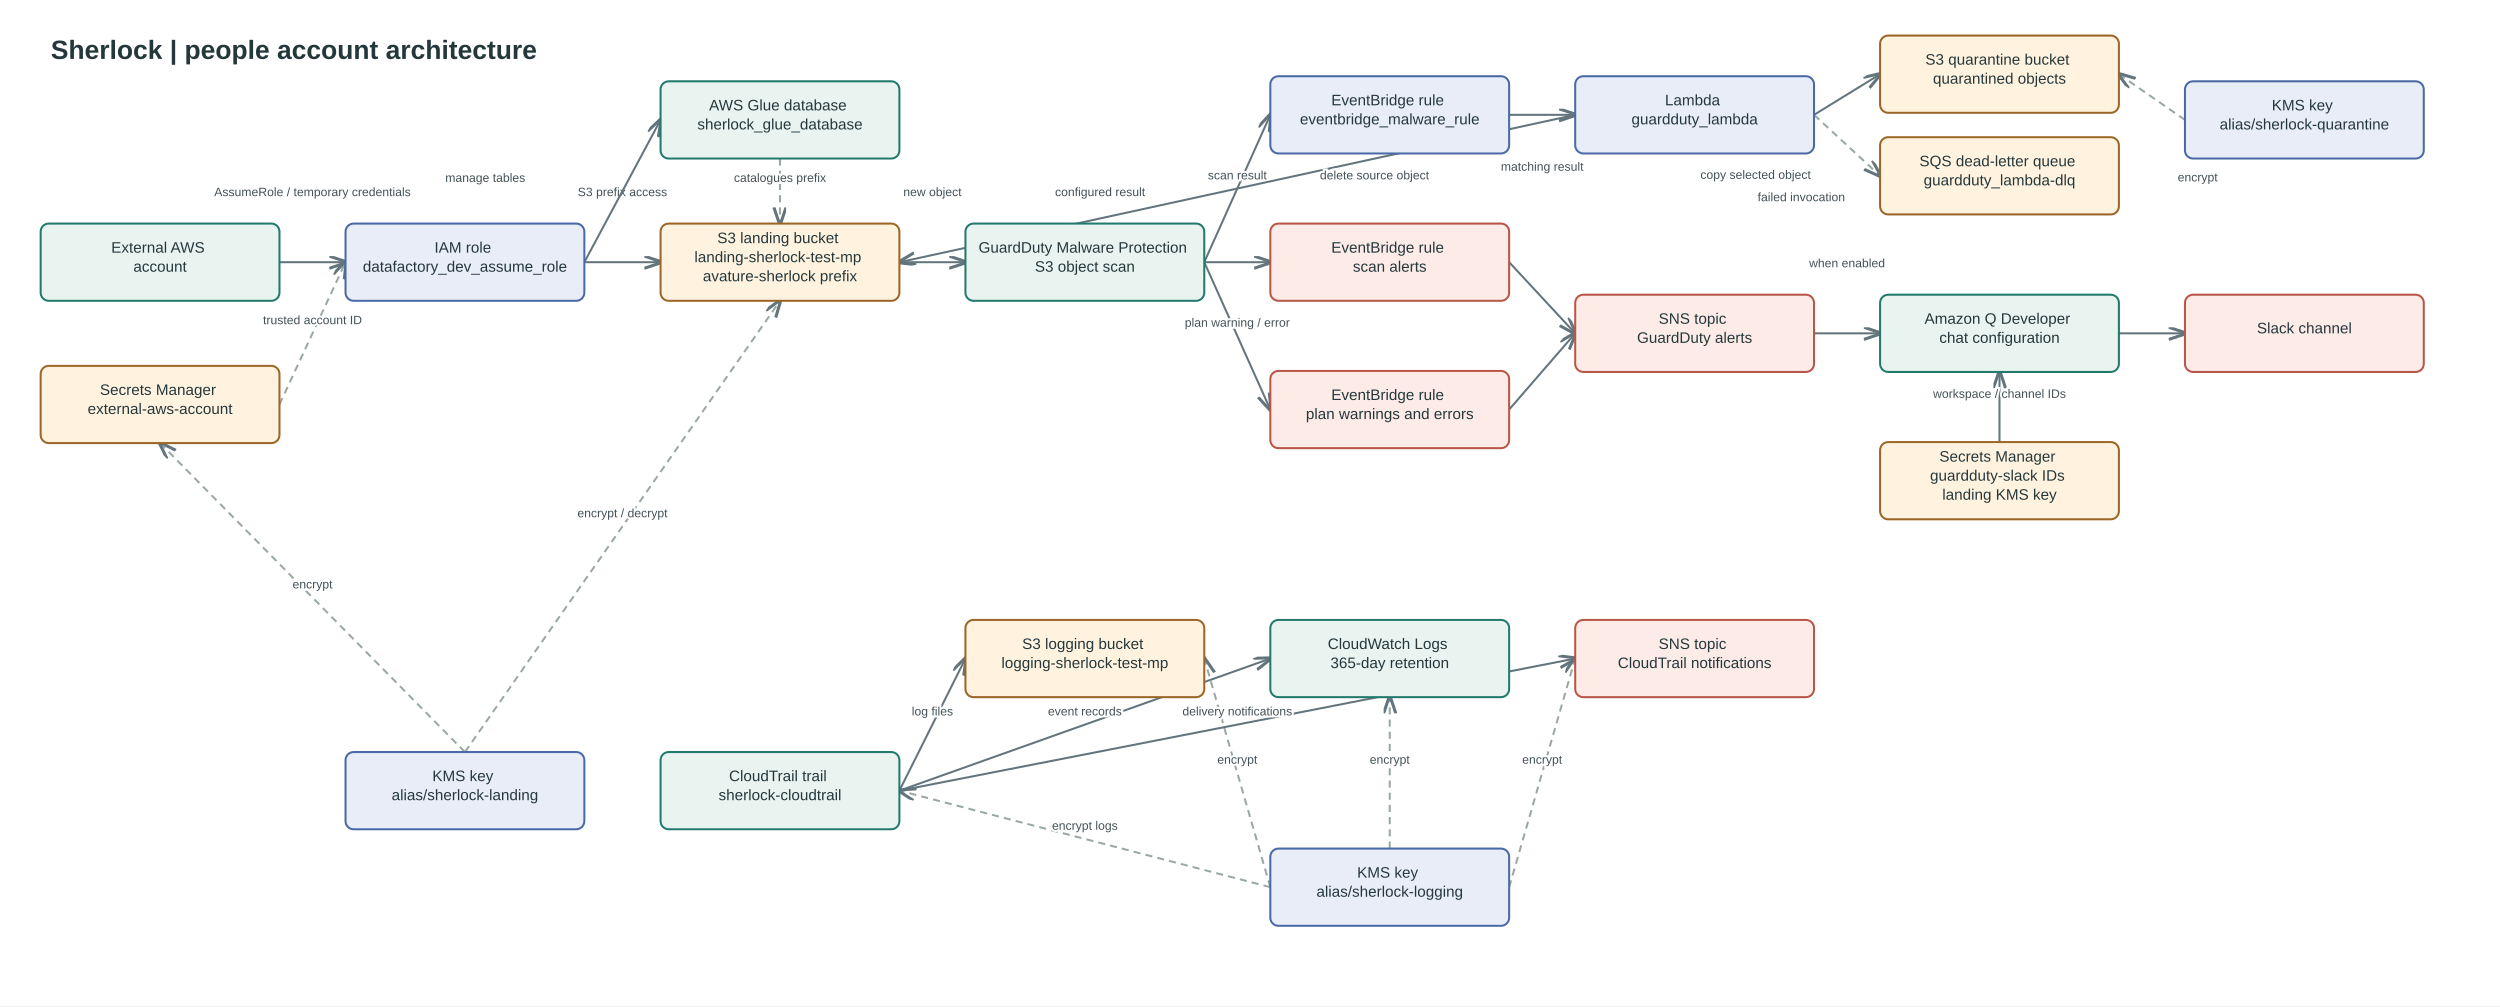
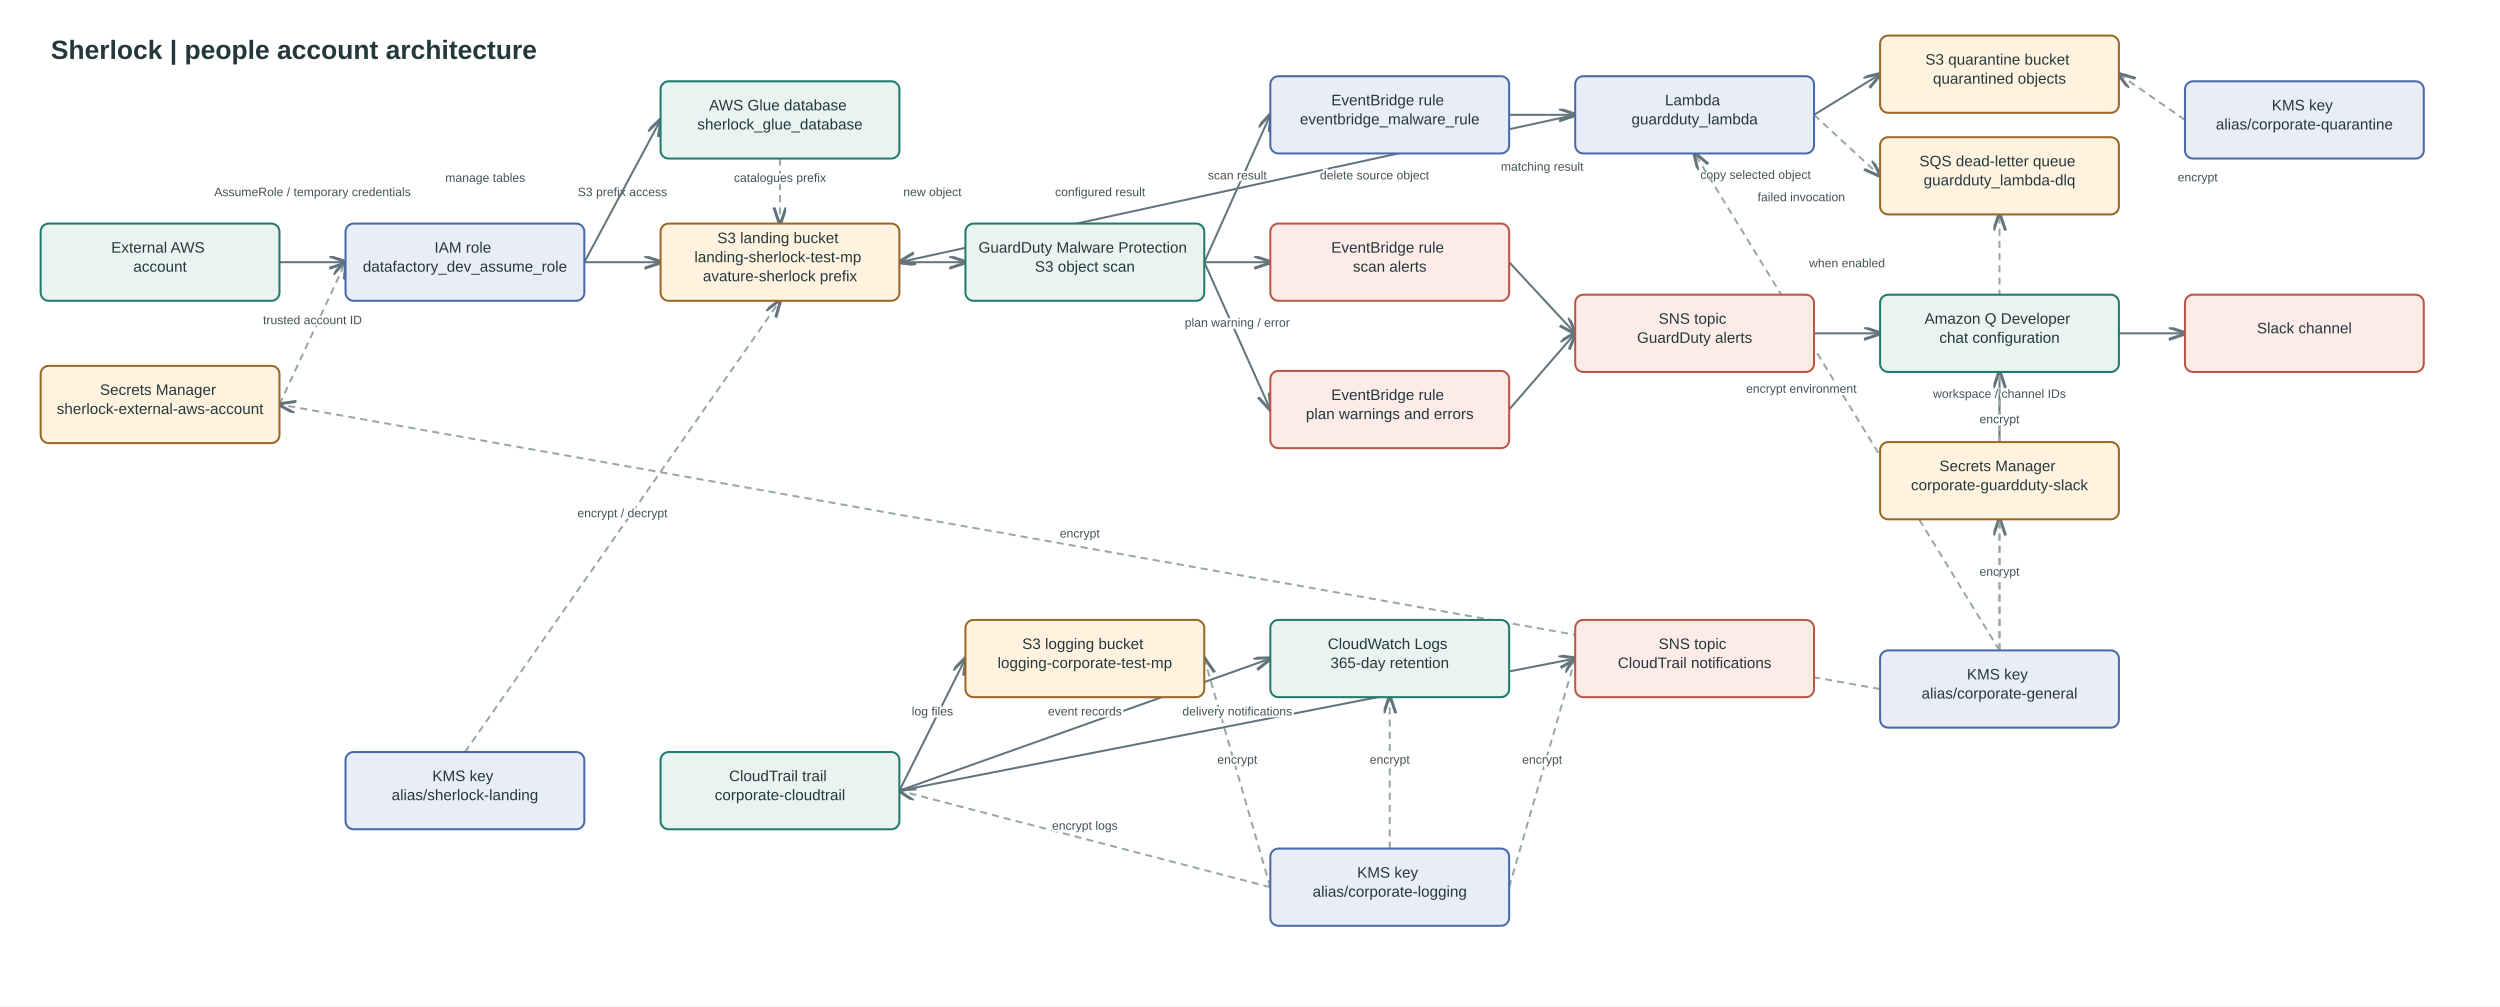
<svg xmlns="http://www.w3.org/2000/svg" width="2460" height="990" viewBox="0 0 2460 990">
  <defs>
    <marker id="arrow" markerWidth="10" markerHeight="10" refX="8" refY="3" orient="auto">
      <path d="M 0 0 L 9 3 L 0 6" fill="none" stroke="#63747d" stroke-width="1.5" />
    </marker>
  </defs>
  <rect width="100%" height="100%" fill="#ffffff" />
  <text x="50" y="58" font-family="Arial, sans-serif" font-size="26" font-weight="bold" fill="#24383c">Sherlock | people account architecture</text>
  <path d="M 275 398 L 340 258" stroke="#9aa8a3" stroke-width="2" stroke-dasharray="7 5" fill="none" marker-end="url(#arrow)" />
  <text x="307.5" y="319" text-anchor="middle" fill="#435157" font-family="Arial, sans-serif" font-size="12" paint-order="stroke" stroke="white" stroke-width="4">trusted account ID</text>
  <path d="M 275 258 L 340 258" stroke="#63747d" stroke-width="2" fill="none" marker-end="url(#arrow)" />
  <text x="307.5" y="193" text-anchor="middle" fill="#435157" font-family="Arial, sans-serif" font-size="12" paint-order="stroke" stroke="white" stroke-width="4">AssumeRole / temporary credentials</text>
  <path d="M 575 258 L 650 258" stroke="#63747d" stroke-width="2" fill="none" marker-end="url(#arrow)" />
  <text x="612.5" y="193" text-anchor="middle" fill="#435157" font-family="Arial, sans-serif" font-size="12" paint-order="stroke" stroke="white" stroke-width="4">S3 prefix access</text>
  <path d="M 575 258 L 650 118" stroke="#63747d" stroke-width="2" fill="none" marker-end="url(#arrow)" />
  <text x="477.5" y="179" text-anchor="middle" fill="#435157" font-family="Arial, sans-serif" font-size="12" paint-order="stroke" stroke="white" stroke-width="4">manage tables</text>
  <path d="M 767.5 156 L 767.5 220" stroke="#9aa8a3" stroke-width="2" stroke-dasharray="7 5" fill="none" marker-end="url(#arrow)" />
  <text x="767.5" y="179" text-anchor="middle" fill="#435157" font-family="Arial, sans-serif" font-size="12" paint-order="stroke" stroke="white" stroke-width="4">catalogues prefix</text>
  <path d="M 885 258 L 950 258" stroke="#63747d" stroke-width="2" fill="none" marker-end="url(#arrow)" />
  <text x="917.5" y="193" text-anchor="middle" fill="#435157" font-family="Arial, sans-serif" font-size="12" paint-order="stroke" stroke="white" stroke-width="4">new object</text>
  <path d="M 1185 258 L 1250 113" stroke="#63747d" stroke-width="2" fill="none" marker-end="url(#arrow)" />
  <text x="1217.5" y="176.5" text-anchor="middle" fill="#435157" font-family="Arial, sans-serif" font-size="12" paint-order="stroke" stroke="white" stroke-width="4">scan result</text>
  <path d="M 1185 258 L 1250 258" stroke="#63747d" stroke-width="2" fill="none" marker-end="url(#arrow)" />
  <text x="1082.5" y="193" text-anchor="middle" fill="#435157" font-family="Arial, sans-serif" font-size="12" paint-order="stroke" stroke="white" stroke-width="4">configured result</text>
  <path d="M 1185 258 L 1250 403" stroke="#63747d" stroke-width="2" fill="none" marker-end="url(#arrow)" />
  <text x="1217.5" y="321.5" text-anchor="middle" fill="#435157" font-family="Arial, sans-serif" font-size="12" paint-order="stroke" stroke="white" stroke-width="4">plan warning / error</text>
  <path d="M 1485 113 L 1550 113" stroke="#63747d" stroke-width="2" fill="none" marker-end="url(#arrow)" />
  <text x="1517.5" y="168" text-anchor="middle" fill="#435157" font-family="Arial, sans-serif" font-size="12" paint-order="stroke" stroke="white" stroke-width="4">matching result</text>
  <path d="M 1485 258 L 1550 328" stroke="#63747d" stroke-width="2" fill="none" marker-end="url(#arrow)" />
  <path d="M 1485 403 L 1550 328" stroke="#63747d" stroke-width="2" fill="none" marker-end="url(#arrow)" />
  <path d="M 1785 328 L 1850 328" stroke="#63747d" stroke-width="2" fill="none" marker-end="url(#arrow)" />
  <text x="1817.5" y="263" text-anchor="middle" fill="#435157" font-family="Arial, sans-serif" font-size="12" paint-order="stroke" stroke="white" stroke-width="4">when enabled</text>
  <path d="M 1967.5 435 L 1967.5 366" stroke="#63747d" stroke-width="2" fill="none" marker-end="url(#arrow)" />
  <text x="1967.5" y="391.5" text-anchor="middle" fill="#435157" font-family="Arial, sans-serif" font-size="12" paint-order="stroke" stroke="white" stroke-width="4">workspace / channel IDs</text>
  <path d="M 2085 328 L 2150 328" stroke="#63747d" stroke-width="2" fill="none" marker-end="url(#arrow)" />
  <path d="M 1785 113 L 1850 73" stroke="#63747d" stroke-width="2" fill="none" marker-end="url(#arrow)" />
  <text x="1727.5" y="176" text-anchor="middle" fill="#435157" font-family="Arial, sans-serif" font-size="12" paint-order="stroke" stroke="white" stroke-width="4">copy selected object</text>
  <path d="M 1550 113 L 885 258" stroke="#63747d" stroke-width="2" fill="none" marker-end="url(#arrow)" />
  <text x="1352.5" y="176.5" text-anchor="middle" fill="#435157" font-family="Arial, sans-serif" font-size="12" paint-order="stroke" stroke="white" stroke-width="4">delete source object</text>
  <path d="M 1785 113 L 1850 173" stroke="#9aa8a3" stroke-width="2" stroke-dasharray="7 5" fill="none" marker-end="url(#arrow)" />
  <text x="1772.5" y="198" text-anchor="middle" fill="#435157" font-family="Arial, sans-serif" font-size="12" paint-order="stroke" stroke="white" stroke-width="4">failed invocation</text>
  <path d="M 457.5 740 L 767.5 296" stroke="#9aa8a3" stroke-width="2" stroke-dasharray="7 5" fill="none" marker-end="url(#arrow)" />
  <text x="612.5" y="509" text-anchor="middle" fill="#435157" font-family="Arial, sans-serif" font-size="12" paint-order="stroke" stroke="white" stroke-width="4">encrypt / decrypt</text>
-   <path d="M 457.5 740 L 157.5 436" stroke="#9aa8a3" stroke-width="2" stroke-dasharray="7 5" fill="none" marker-end="url(#arrow)" />
-   <text x="307.5" y="579" text-anchor="middle" fill="#435157" font-family="Arial, sans-serif" font-size="12" paint-order="stroke" stroke="white" stroke-width="4">encrypt</text>
+   <path d="M 1850 678 L 275 398" stroke="#9aa8a3" stroke-width="2" stroke-dasharray="7 5" fill="none" marker-end="url(#arrow)" />
+   <text x="1062.5" y="529" text-anchor="middle" fill="#435157" font-family="Arial, sans-serif" font-size="12" paint-order="stroke" stroke="white" stroke-width="4">encrypt</text>
+   <path d="M 1967.5 640 L 1967.5 511" stroke="#9aa8a3" stroke-width="2" stroke-dasharray="7 5" fill="none" marker-end="url(#arrow)" />
+   <text x="1967.5" y="566.5" text-anchor="middle" fill="#435157" font-family="Arial, sans-serif" font-size="12" paint-order="stroke" stroke="white" stroke-width="4">encrypt</text>
+   <path d="M 1967.5 640 L 1667.5 151" stroke="#9aa8a3" stroke-width="2" stroke-dasharray="7 5" fill="none" marker-end="url(#arrow)" />
+   <text x="1772.5" y="386.5" text-anchor="middle" fill="#435157" font-family="Arial, sans-serif" font-size="12" paint-order="stroke" stroke="white" stroke-width="4">encrypt environment</text>
+   <path d="M 1967.5 640 L 1967.5 211" stroke="#9aa8a3" stroke-width="2" stroke-dasharray="7 5" fill="none" marker-end="url(#arrow)" />
+   <text x="1967.5" y="416.5" text-anchor="middle" fill="#435157" font-family="Arial, sans-serif" font-size="12" paint-order="stroke" stroke="white" stroke-width="4">encrypt</text>
  <path d="M 2150 118 L 2085 73" stroke="#9aa8a3" stroke-width="2" stroke-dasharray="7 5" fill="none" marker-end="url(#arrow)" />
  <text x="2162.5" y="178.5" text-anchor="middle" fill="#435157" font-family="Arial, sans-serif" font-size="12" paint-order="stroke" stroke="white" stroke-width="4">encrypt</text>
  <path d="M 1250 873 L 885 778" stroke="#9aa8a3" stroke-width="2" stroke-dasharray="7 5" fill="none" marker-end="url(#arrow)" />
  <text x="1067.5" y="816.5" text-anchor="middle" fill="#435157" font-family="Arial, sans-serif" font-size="12" paint-order="stroke" stroke="white" stroke-width="4">encrypt logs</text>
  <path d="M 1250 873 L 1185 648" stroke="#9aa8a3" stroke-width="2" stroke-dasharray="7 5" fill="none" marker-end="url(#arrow)" />
  <text x="1217.5" y="751.5" text-anchor="middle" fill="#435157" font-family="Arial, sans-serif" font-size="12" paint-order="stroke" stroke="white" stroke-width="4">encrypt</text>
  <path d="M 1367.5 835 L 1367.5 686" stroke="#9aa8a3" stroke-width="2" stroke-dasharray="7 5" fill="none" marker-end="url(#arrow)" />
  <text x="1367.5" y="751.5" text-anchor="middle" fill="#435157" font-family="Arial, sans-serif" font-size="12" paint-order="stroke" stroke="white" stroke-width="4">encrypt</text>
  <path d="M 1485 873 L 1550 648" stroke="#9aa8a3" stroke-width="2" stroke-dasharray="7 5" fill="none" marker-end="url(#arrow)" />
  <text x="1517.5" y="751.5" text-anchor="middle" fill="#435157" font-family="Arial, sans-serif" font-size="12" paint-order="stroke" stroke="white" stroke-width="4">encrypt</text>
  <path d="M 885 778 L 950 648" stroke="#63747d" stroke-width="2" fill="none" marker-end="url(#arrow)" />
  <text x="917.5" y="704" text-anchor="middle" fill="#435157" font-family="Arial, sans-serif" font-size="12" paint-order="stroke" stroke="white" stroke-width="4">log files</text>
  <path d="M 885 778 L 1250 648" stroke="#63747d" stroke-width="2" fill="none" marker-end="url(#arrow)" />
  <text x="1067.5" y="704" text-anchor="middle" fill="#435157" font-family="Arial, sans-serif" font-size="12" paint-order="stroke" stroke="white" stroke-width="4">event records</text>
  <path d="M 885 778 L 1550 648" stroke="#63747d" stroke-width="2" fill="none" marker-end="url(#arrow)" />
  <text x="1217.5" y="704" text-anchor="middle" fill="#435157" font-family="Arial, sans-serif" font-size="12" paint-order="stroke" stroke="white" stroke-width="4">delivery notifications</text>
  <rect x="40" y="220" width="235" height="76" rx="8" fill="#e9f3f0" stroke="#217a6b" stroke-width="2" />
  <text x="157.5" y="248.625" text-anchor="middle" fill="#24383c" font-family="Arial, sans-serif" font-size="15">
    <tspan x="157.5" dy="0">External AWS</tspan>
    <tspan x="157.5" dy="18.75">account</tspan>
  </text>
  <rect x="40" y="360" width="235" height="76" rx="8" fill="#fff3df" stroke="#9b6626" stroke-width="2" />
  <text x="157.5" y="388.625" text-anchor="middle" fill="#24383c" font-family="Arial, sans-serif" font-size="15">
    <tspan x="157.5" dy="0">Secrets Manager</tspan>
-     <tspan x="157.5" dy="18.75">external-aws-account</tspan>
+     <tspan x="157.5" dy="18.75">sherlock-external-aws-account</tspan>
  </text>
  <rect x="340" y="220" width="235" height="76" rx="8" fill="#e9edf8" stroke="#4969a7" stroke-width="2" />
  <text x="457.5" y="248.625" text-anchor="middle" fill="#24383c" font-family="Arial, sans-serif" font-size="15">
    <tspan x="457.5" dy="0">IAM role</tspan>
    <tspan x="457.5" dy="18.75">datafactory_dev_assume_role</tspan>
  </text>
  <rect x="650" y="80" width="235" height="76" rx="8" fill="#e9f3f0" stroke="#217a6b" stroke-width="2" />
  <text x="767.5" y="108.625" text-anchor="middle" fill="#24383c" font-family="Arial, sans-serif" font-size="15">
    <tspan x="767.5" dy="0">AWS Glue database</tspan>
    <tspan x="767.5" dy="18.75">sherlock_glue_database</tspan>
  </text>
  <rect x="650" y="220" width="235" height="76" rx="8" fill="#fff3df" stroke="#9b6626" stroke-width="2" />
  <text x="767.5" y="239.25" text-anchor="middle" fill="#24383c" font-family="Arial, sans-serif" font-size="15">
    <tspan x="767.5" dy="0">S3 landing bucket</tspan>
    <tspan x="767.5" dy="18.75">landing-sherlock-test-mp</tspan>
    <tspan x="767.5" dy="18.75">avature-sherlock prefix</tspan>
  </text>
  <rect x="950" y="220" width="235" height="76" rx="8" fill="#e9f3f0" stroke="#217a6b" stroke-width="2" />
  <text x="1067.5" y="248.625" text-anchor="middle" fill="#24383c" font-family="Arial, sans-serif" font-size="15">
    <tspan x="1067.5" dy="0">GuardDuty Malware Protection</tspan>
    <tspan x="1067.5" dy="18.75">S3 object scan</tspan>
  </text>
  <rect x="1250" y="75" width="235" height="76" rx="8" fill="#e9edf8" stroke="#4969a7" stroke-width="2" />
  <text x="1367.5" y="103.625" text-anchor="middle" fill="#24383c" font-family="Arial, sans-serif" font-size="15">
    <tspan x="1367.5" dy="0">EventBridge rule</tspan>
    <tspan x="1367.5" dy="18.75">eventbridge_malware_rule</tspan>
  </text>
  <rect x="1250" y="220" width="235" height="76" rx="8" fill="#fcebe7" stroke="#b95647" stroke-width="2" />
  <text x="1367.5" y="248.625" text-anchor="middle" fill="#24383c" font-family="Arial, sans-serif" font-size="15">
    <tspan x="1367.5" dy="0">EventBridge rule</tspan>
    <tspan x="1367.5" dy="18.75">scan alerts</tspan>
  </text>
  <rect x="1250" y="365" width="235" height="76" rx="8" fill="#fcebe7" stroke="#b95647" stroke-width="2" />
  <text x="1367.5" y="393.625" text-anchor="middle" fill="#24383c" font-family="Arial, sans-serif" font-size="15">
    <tspan x="1367.5" dy="0">EventBridge rule</tspan>
    <tspan x="1367.5" dy="18.75">plan warnings and errors</tspan>
  </text>
  <rect x="1550" y="75" width="235" height="76" rx="8" fill="#e9edf8" stroke="#4969a7" stroke-width="2" />
  <text x="1667.5" y="103.625" text-anchor="middle" fill="#24383c" font-family="Arial, sans-serif" font-size="15">
    <tspan x="1667.5" dy="0">Lambda</tspan>
    <tspan x="1667.5" dy="18.75">guardduty_lambda</tspan>
  </text>
  <rect x="1550" y="290" width="235" height="76" rx="8" fill="#fcebe7" stroke="#b95647" stroke-width="2" />
  <text x="1667.5" y="318.625" text-anchor="middle" fill="#24383c" font-family="Arial, sans-serif" font-size="15">
    <tspan x="1667.5" dy="0">SNS topic</tspan>
    <tspan x="1667.5" dy="18.75">GuardDuty alerts</tspan>
  </text>
  <rect x="1850" y="35" width="235" height="76" rx="8" fill="#fff3df" stroke="#9b6626" stroke-width="2" />
  <text x="1967.5" y="63.625" text-anchor="middle" fill="#24383c" font-family="Arial, sans-serif" font-size="15">
    <tspan x="1967.5" dy="0">S3 quarantine bucket</tspan>
    <tspan x="1967.5" dy="18.75">quarantined objects</tspan>
  </text>
  <rect x="1850" y="135" width="235" height="76" rx="8" fill="#fff3df" stroke="#9b6626" stroke-width="2" />
  <text x="1967.5" y="163.625" text-anchor="middle" fill="#24383c" font-family="Arial, sans-serif" font-size="15">
    <tspan x="1967.5" dy="0">SQS dead-letter queue</tspan>
    <tspan x="1967.5" dy="18.75">guardduty_lambda-dlq</tspan>
  </text>
  <rect x="1850" y="290" width="235" height="76" rx="8" fill="#e9f3f0" stroke="#217a6b" stroke-width="2" />
  <text x="1967.5" y="318.625" text-anchor="middle" fill="#24383c" font-family="Arial, sans-serif" font-size="15">
    <tspan x="1967.5" dy="0">Amazon Q Developer</tspan>
    <tspan x="1967.5" dy="18.75">chat configuration</tspan>
  </text>
  <rect x="1850" y="435" width="235" height="76" rx="8" fill="#fff3df" stroke="#9b6626" stroke-width="2" />
-   <text x="1967.5" y="454.25" text-anchor="middle" fill="#24383c" font-family="Arial, sans-serif" font-size="15">
+   <text x="1967.5" y="463.625" text-anchor="middle" fill="#24383c" font-family="Arial, sans-serif" font-size="15">
    <tspan x="1967.5" dy="0">Secrets Manager</tspan>
-     <tspan x="1967.5" dy="18.75">guardduty-slack IDs</tspan>
-     <tspan x="1967.5" dy="18.75">landing KMS key</tspan>
+     <tspan x="1967.5" dy="18.75">corporate-guardduty-slack</tspan>
  </text>
  <rect x="2150" y="290" width="235" height="76" rx="8" fill="#fcebe7" stroke="#b95647" stroke-width="2" />
  <text x="2267.5" y="328" text-anchor="middle" fill="#24383c" font-family="Arial, sans-serif" font-size="15">
    <tspan x="2267.5" dy="0">Slack channel</tspan>
  </text>
  <rect x="340" y="740" width="235" height="76" rx="8" fill="#e9edf8" stroke="#4969a7" stroke-width="2" />
  <text x="457.5" y="768.625" text-anchor="middle" fill="#24383c" font-family="Arial, sans-serif" font-size="15">
    <tspan x="457.5" dy="0">KMS key</tspan>
    <tspan x="457.5" dy="18.75">alias/sherlock-landing</tspan>
  </text>
+   <rect x="1850" y="640" width="235" height="76" rx="8" fill="#e9edf8" stroke="#4969a7" stroke-width="2" />
+   <text x="1967.5" y="668.625" text-anchor="middle" fill="#24383c" font-family="Arial, sans-serif" font-size="15">
+     <tspan x="1967.5" dy="0">KMS key</tspan>
+     <tspan x="1967.5" dy="18.75">alias/corporate-general</tspan>
+   </text>
  <rect x="2150" y="80" width="235" height="76" rx="8" fill="#e9edf8" stroke="#4969a7" stroke-width="2" />
  <text x="2267.5" y="108.625" text-anchor="middle" fill="#24383c" font-family="Arial, sans-serif" font-size="15">
    <tspan x="2267.5" dy="0">KMS key</tspan>
-     <tspan x="2267.5" dy="18.75">alias/sherlock-quarantine</tspan>
+     <tspan x="2267.5" dy="18.75">alias/corporate-quarantine</tspan>
  </text>
  <rect x="1250" y="835" width="235" height="76" rx="8" fill="#e9edf8" stroke="#4969a7" stroke-width="2" />
  <text x="1367.5" y="863.625" text-anchor="middle" fill="#24383c" font-family="Arial, sans-serif" font-size="15">
    <tspan x="1367.5" dy="0">KMS key</tspan>
-     <tspan x="1367.5" dy="18.75">alias/sherlock-logging</tspan>
+     <tspan x="1367.5" dy="18.75">alias/corporate-logging</tspan>
  </text>
  <rect x="650" y="740" width="235" height="76" rx="8" fill="#e9f3f0" stroke="#217a6b" stroke-width="2" />
  <text x="767.5" y="768.625" text-anchor="middle" fill="#24383c" font-family="Arial, sans-serif" font-size="15">
    <tspan x="767.5" dy="0">CloudTrail trail</tspan>
-     <tspan x="767.5" dy="18.75">sherlock-cloudtrail</tspan>
+     <tspan x="767.5" dy="18.75">corporate-cloudtrail</tspan>
  </text>
  <rect x="950" y="610" width="235" height="76" rx="8" fill="#fff3df" stroke="#9b6626" stroke-width="2" />
  <text x="1067.5" y="638.625" text-anchor="middle" fill="#24383c" font-family="Arial, sans-serif" font-size="15">
    <tspan x="1067.5" dy="0">S3 logging bucket</tspan>
-     <tspan x="1067.5" dy="18.75">logging-sherlock-test-mp</tspan>
+     <tspan x="1067.5" dy="18.75">logging-corporate-test-mp</tspan>
  </text>
  <rect x="1250" y="610" width="235" height="76" rx="8" fill="#e9f3f0" stroke="#217a6b" stroke-width="2" />
  <text x="1367.5" y="638.625" text-anchor="middle" fill="#24383c" font-family="Arial, sans-serif" font-size="15">
    <tspan x="1367.5" dy="0">CloudWatch Logs</tspan>
    <tspan x="1367.5" dy="18.75">365-day retention</tspan>
  </text>
  <rect x="1550" y="610" width="235" height="76" rx="8" fill="#fcebe7" stroke="#b95647" stroke-width="2" />
  <text x="1667.5" y="638.625" text-anchor="middle" fill="#24383c" font-family="Arial, sans-serif" font-size="15">
    <tspan x="1667.5" dy="0">SNS topic</tspan>
    <tspan x="1667.5" dy="18.75">CloudTrail notifications</tspan>
  </text>
</svg>
